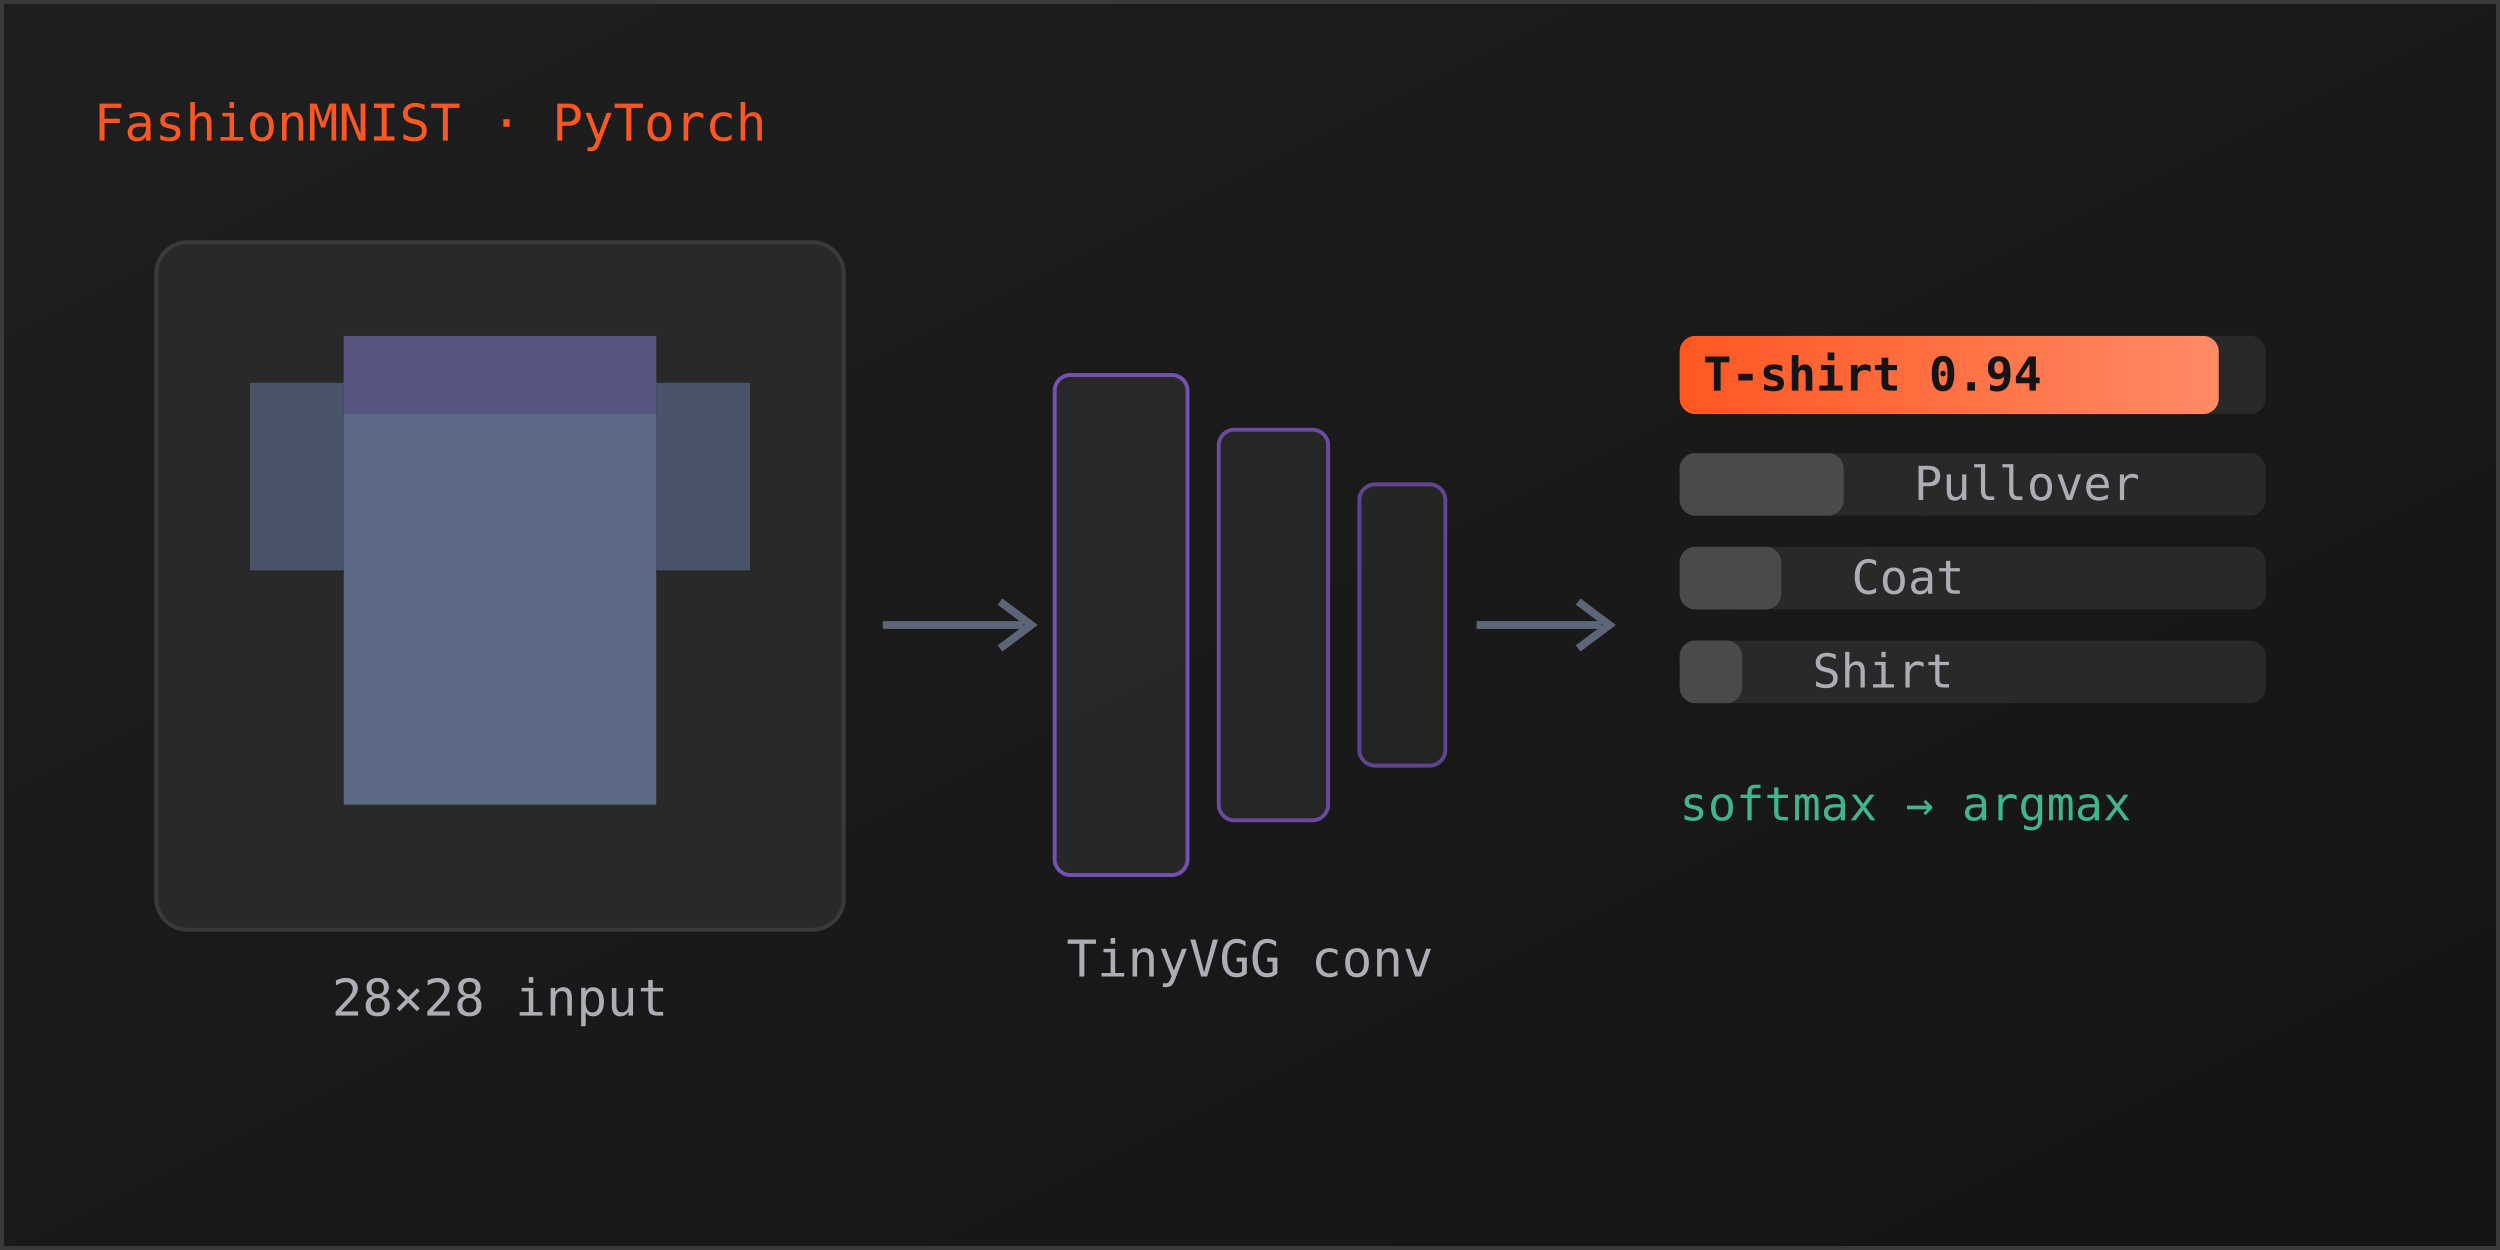
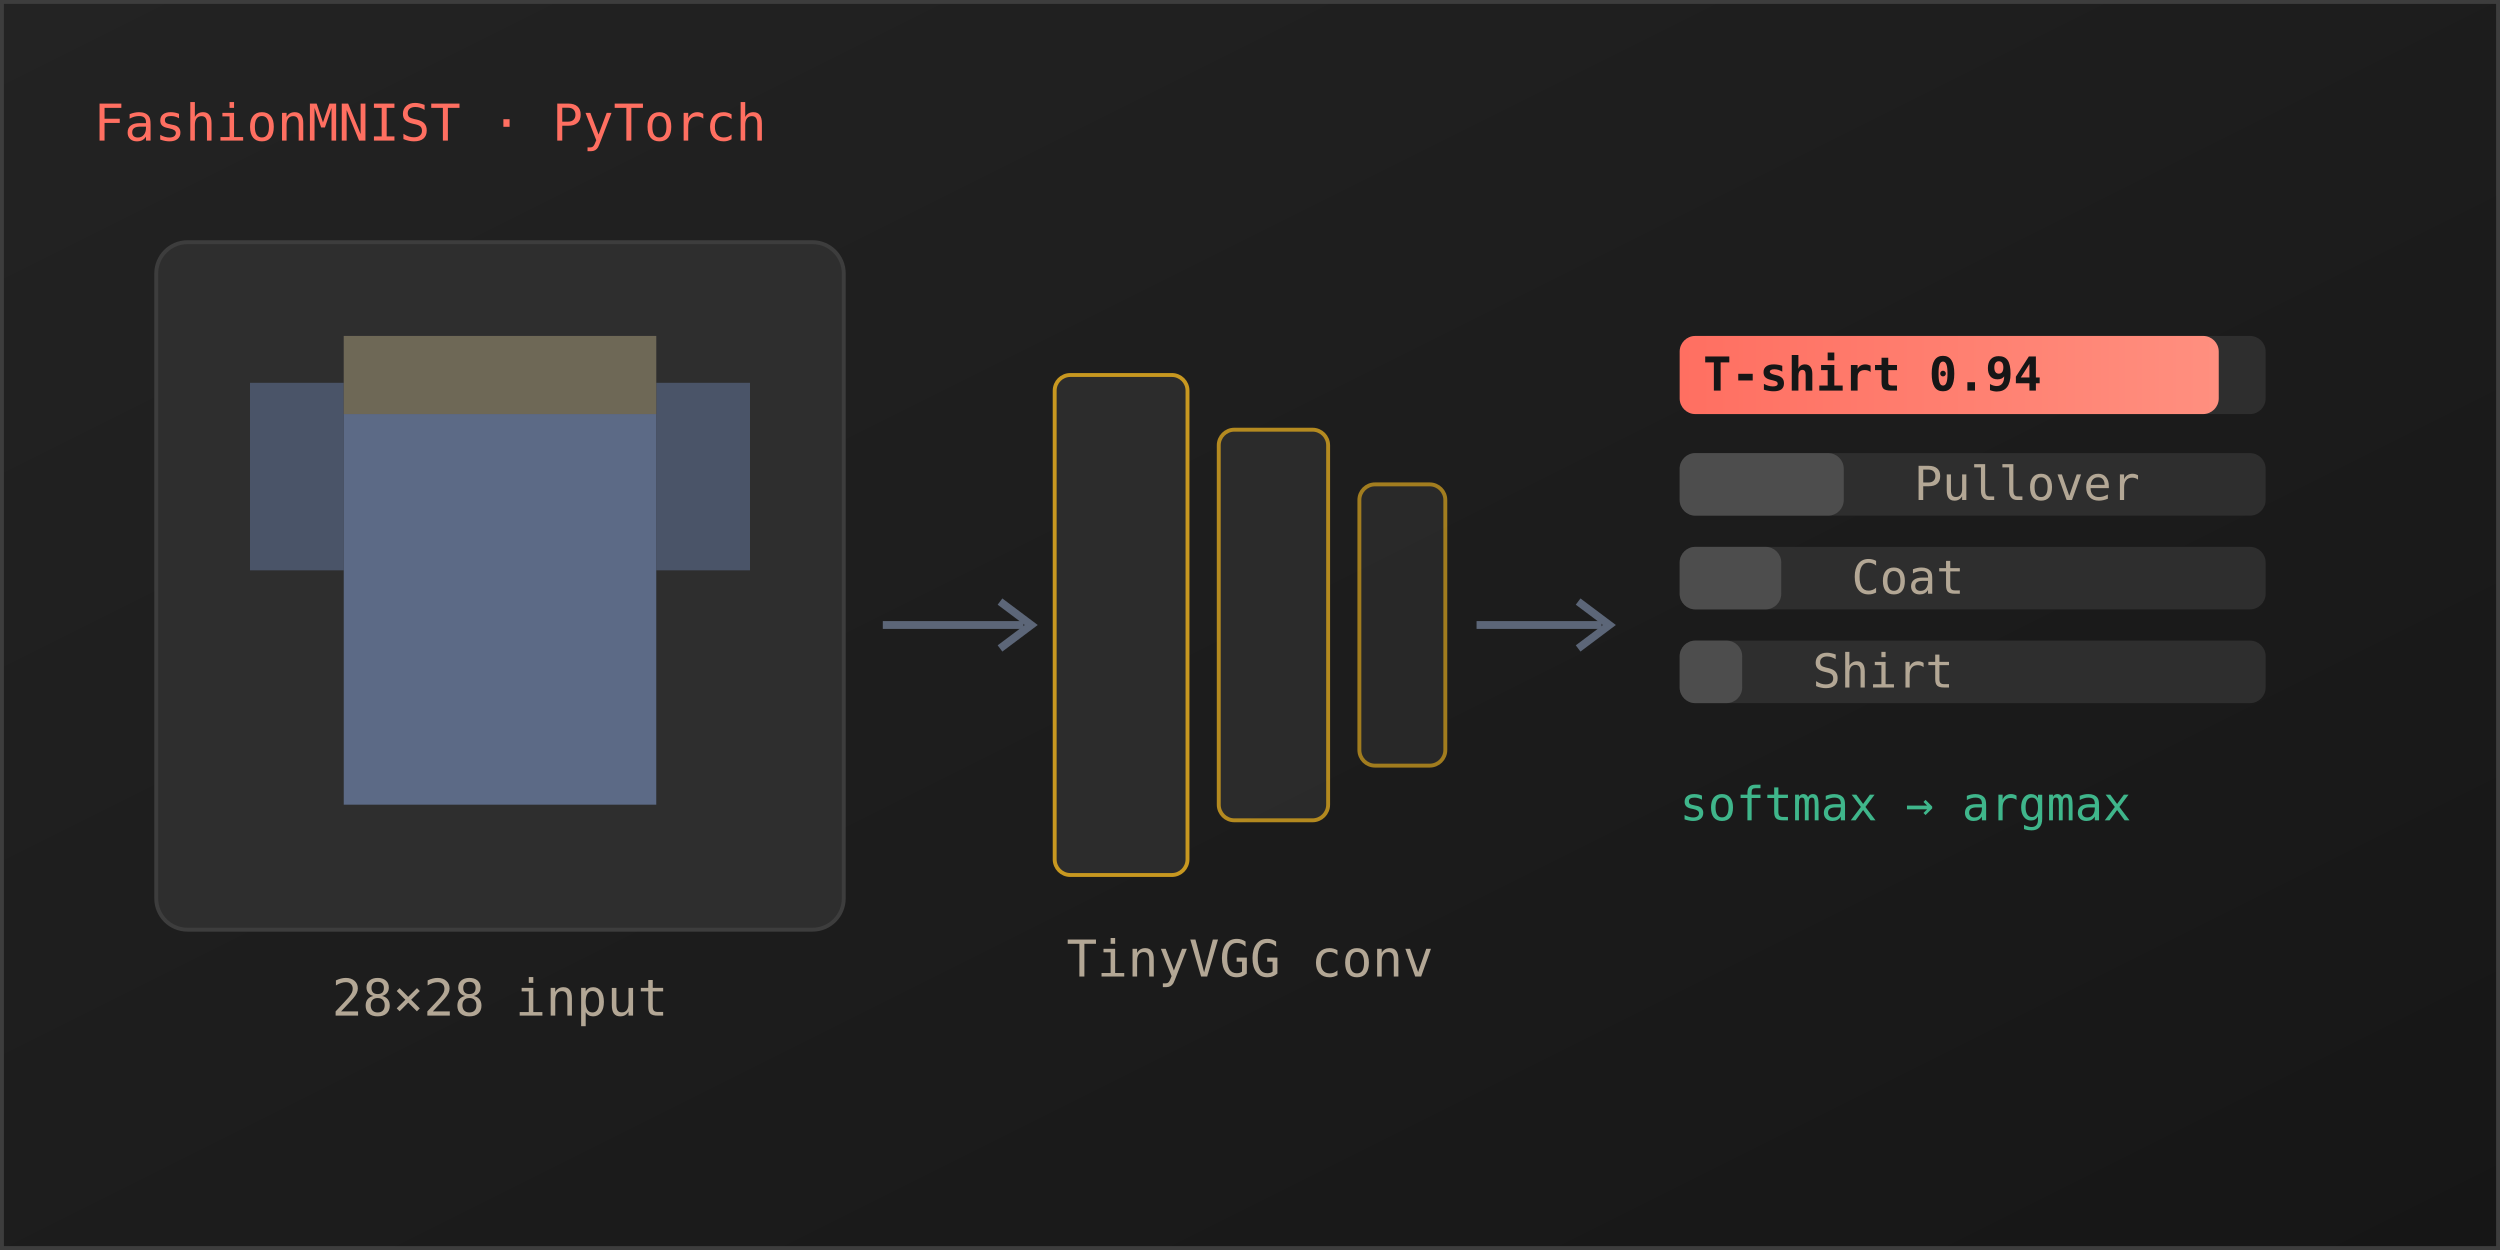
<svg xmlns="http://www.w3.org/2000/svg" viewBox="0 0 640 320" width="640" height="320" role="img" aria-label="TinyVGG image classification visualization">
  <defs>
    <linearGradient id="t-bg" x1="0" y1="0" x2="1" y2="1">
-       <stop offset="0" stop-color="#1F1F1F" />
-       <stop offset="1" stop-color="#141414" />
+       <stop offset="0" stop-color="#232323" />
+       <stop offset="1" stop-color="#161616" />
    </linearGradient>
    <linearGradient id="t-amber" x1="0" y1="0" x2="1" y2="0">
-       <stop offset="0" stop-color="#FF5722" />
-       <stop offset="1" stop-color="#FF8A65" />
+       <stop offset="0" stop-color="#FF6F61" />
+       <stop offset="1" stop-color="#FF8F7F" />
    </linearGradient>
  </defs>
  <rect width="640" height="320" fill="url(#t-bg)" />
-   <rect x="0.5" y="0.5" width="639" height="319" fill="none" stroke="#3A3A3A" />
+   <rect x="0.5" y="0.5" width="639" height="319" fill="none" stroke="#3D3D3D" />
  <g transform="translate(48,70)">
-     <rect x="-8" y="-8" width="176" height="176" rx="8" fill="#292929" stroke="#3A3A3A" />
+     <rect x="-8" y="-8" width="176" height="176" rx="8" fill="#2E2E2E" stroke="#3D3D3D" />
    <g>
      <rect x="40" y="16" width="80" height="20" fill="#4A5468" />
      <rect x="16" y="28" width="24" height="48" fill="#4A5468" />
      <rect x="120" y="28" width="24" height="48" fill="#4A5468" />
      <rect x="40" y="36" width="80" height="100" fill="#5C6A86" />
-       <rect x="40" y="16" width="80" height="20" fill="#7E57C2" opacity="0.25" />
+       <rect x="40" y="16" width="80" height="20" fill="#DAA520" opacity="0.25" />
    </g>
-     <text x="80" y="190" text-anchor="middle" font-family="'IBM Plex Mono', monospace" font-size="13" fill="#ADADB5">28×28 input</text>
+     <text x="80" y="190" text-anchor="middle" font-family="'IBM Plex Mono', monospace" font-size="13" fill="#B3A795">28×28 input</text>
  </g>
  <g>
-     <rect x="270" y="96" width="34" height="128" rx="4" fill="#292929" stroke="#7E57C2" opacity="0.9" />
-     <rect x="312" y="110" width="28" height="100" rx="4" fill="#292929" stroke="#7E57C2" opacity="0.8" />
-     <rect x="348" y="124" width="22" height="72" rx="4" fill="#292929" stroke="#7E57C2" opacity="0.7" />
-     <text x="320" y="250" text-anchor="middle" font-family="'IBM Plex Mono', monospace" font-size="13" fill="#ADADB5">TinyVGG conv</text>
+     <rect x="270" y="96" width="34" height="128" rx="4" fill="#2E2E2E" stroke="#DAA520" opacity="0.9" />
+     <rect x="312" y="110" width="28" height="100" rx="4" fill="#2E2E2E" stroke="#DAA520" opacity="0.8" />
+     <rect x="348" y="124" width="22" height="72" rx="4" fill="#2E2E2E" stroke="#DAA520" opacity="0.7" />
+     <text x="320" y="250" text-anchor="middle" font-family="'IBM Plex Mono', monospace" font-size="13" fill="#B3A795">TinyVGG conv</text>
  </g>
  <g stroke="#5C6678" stroke-width="2" fill="none">
    <path d="M226 160 H262" />
    <path d="M256 154 L264 160 L256 166" />
    <path d="M378 160 H410" />
    <path d="M404 154 L412 160 L404 166" />
  </g>
-   <g transform="translate(430,86)" font-family="'IBM Plex Mono', monospace" font-size="12" fill="#ADADB5">
-     <rect x="0" y="0" width="150" height="20" rx="4" fill="#292929" />
+   <g transform="translate(430,86)" font-family="'IBM Plex Mono', monospace" font-size="12" fill="#B3A795">
+     <rect x="0" y="0" width="150" height="20" rx="4" fill="#2E2E2E" />
    <rect x="0" y="0" width="138" height="20" rx="4" fill="url(#t-amber)" />
-     <text x="6" y="14" fill="#141414" font-weight="600">T-shirt 0.94</text>
-     <rect x="0" y="30" width="150" height="16" rx="4" fill="#292929" />
-     <rect x="0" y="30" width="42" height="16" rx="4" fill="#4A4A4A" />
+     <text x="6" y="14" fill="#161616" font-weight="600">T-shirt 0.94</text>
+     <rect x="0" y="30" width="150" height="16" rx="4" fill="#2E2E2E" />
+     <rect x="0" y="30" width="42" height="16" rx="4" fill="#4D4D4D" />
    <text x="60" y="42">Pullover</text>
-     <rect x="0" y="54" width="150" height="16" rx="4" fill="#292929" />
-     <rect x="0" y="54" width="26" height="16" rx="4" fill="#4A4A4A" />
+     <rect x="0" y="54" width="150" height="16" rx="4" fill="#2E2E2E" />
+     <rect x="0" y="54" width="26" height="16" rx="4" fill="#4D4D4D" />
    <text x="44" y="66">Coat</text>
-     <rect x="0" y="78" width="150" height="16" rx="4" fill="#292929" />
-     <rect x="0" y="78" width="16" height="16" rx="4" fill="#4A4A4A" />
+     <rect x="0" y="78" width="150" height="16" rx="4" fill="#2E2E2E" />
+     <rect x="0" y="78" width="16" height="16" rx="4" fill="#4D4D4D" />
    <text x="34" y="90">Shirt</text>
    <text x="0" y="124" fill="#3FB68B">softmax → argmax</text>
  </g>
-   <text x="24" y="36" font-family="'IBM Plex Mono', monospace" font-size="13" fill="#FF5722">FashionMNIST · PyTorch</text>
+   <text x="24" y="36" font-family="'IBM Plex Mono', monospace" font-size="13" fill="#FF6F61">FashionMNIST · PyTorch</text>
</svg>
